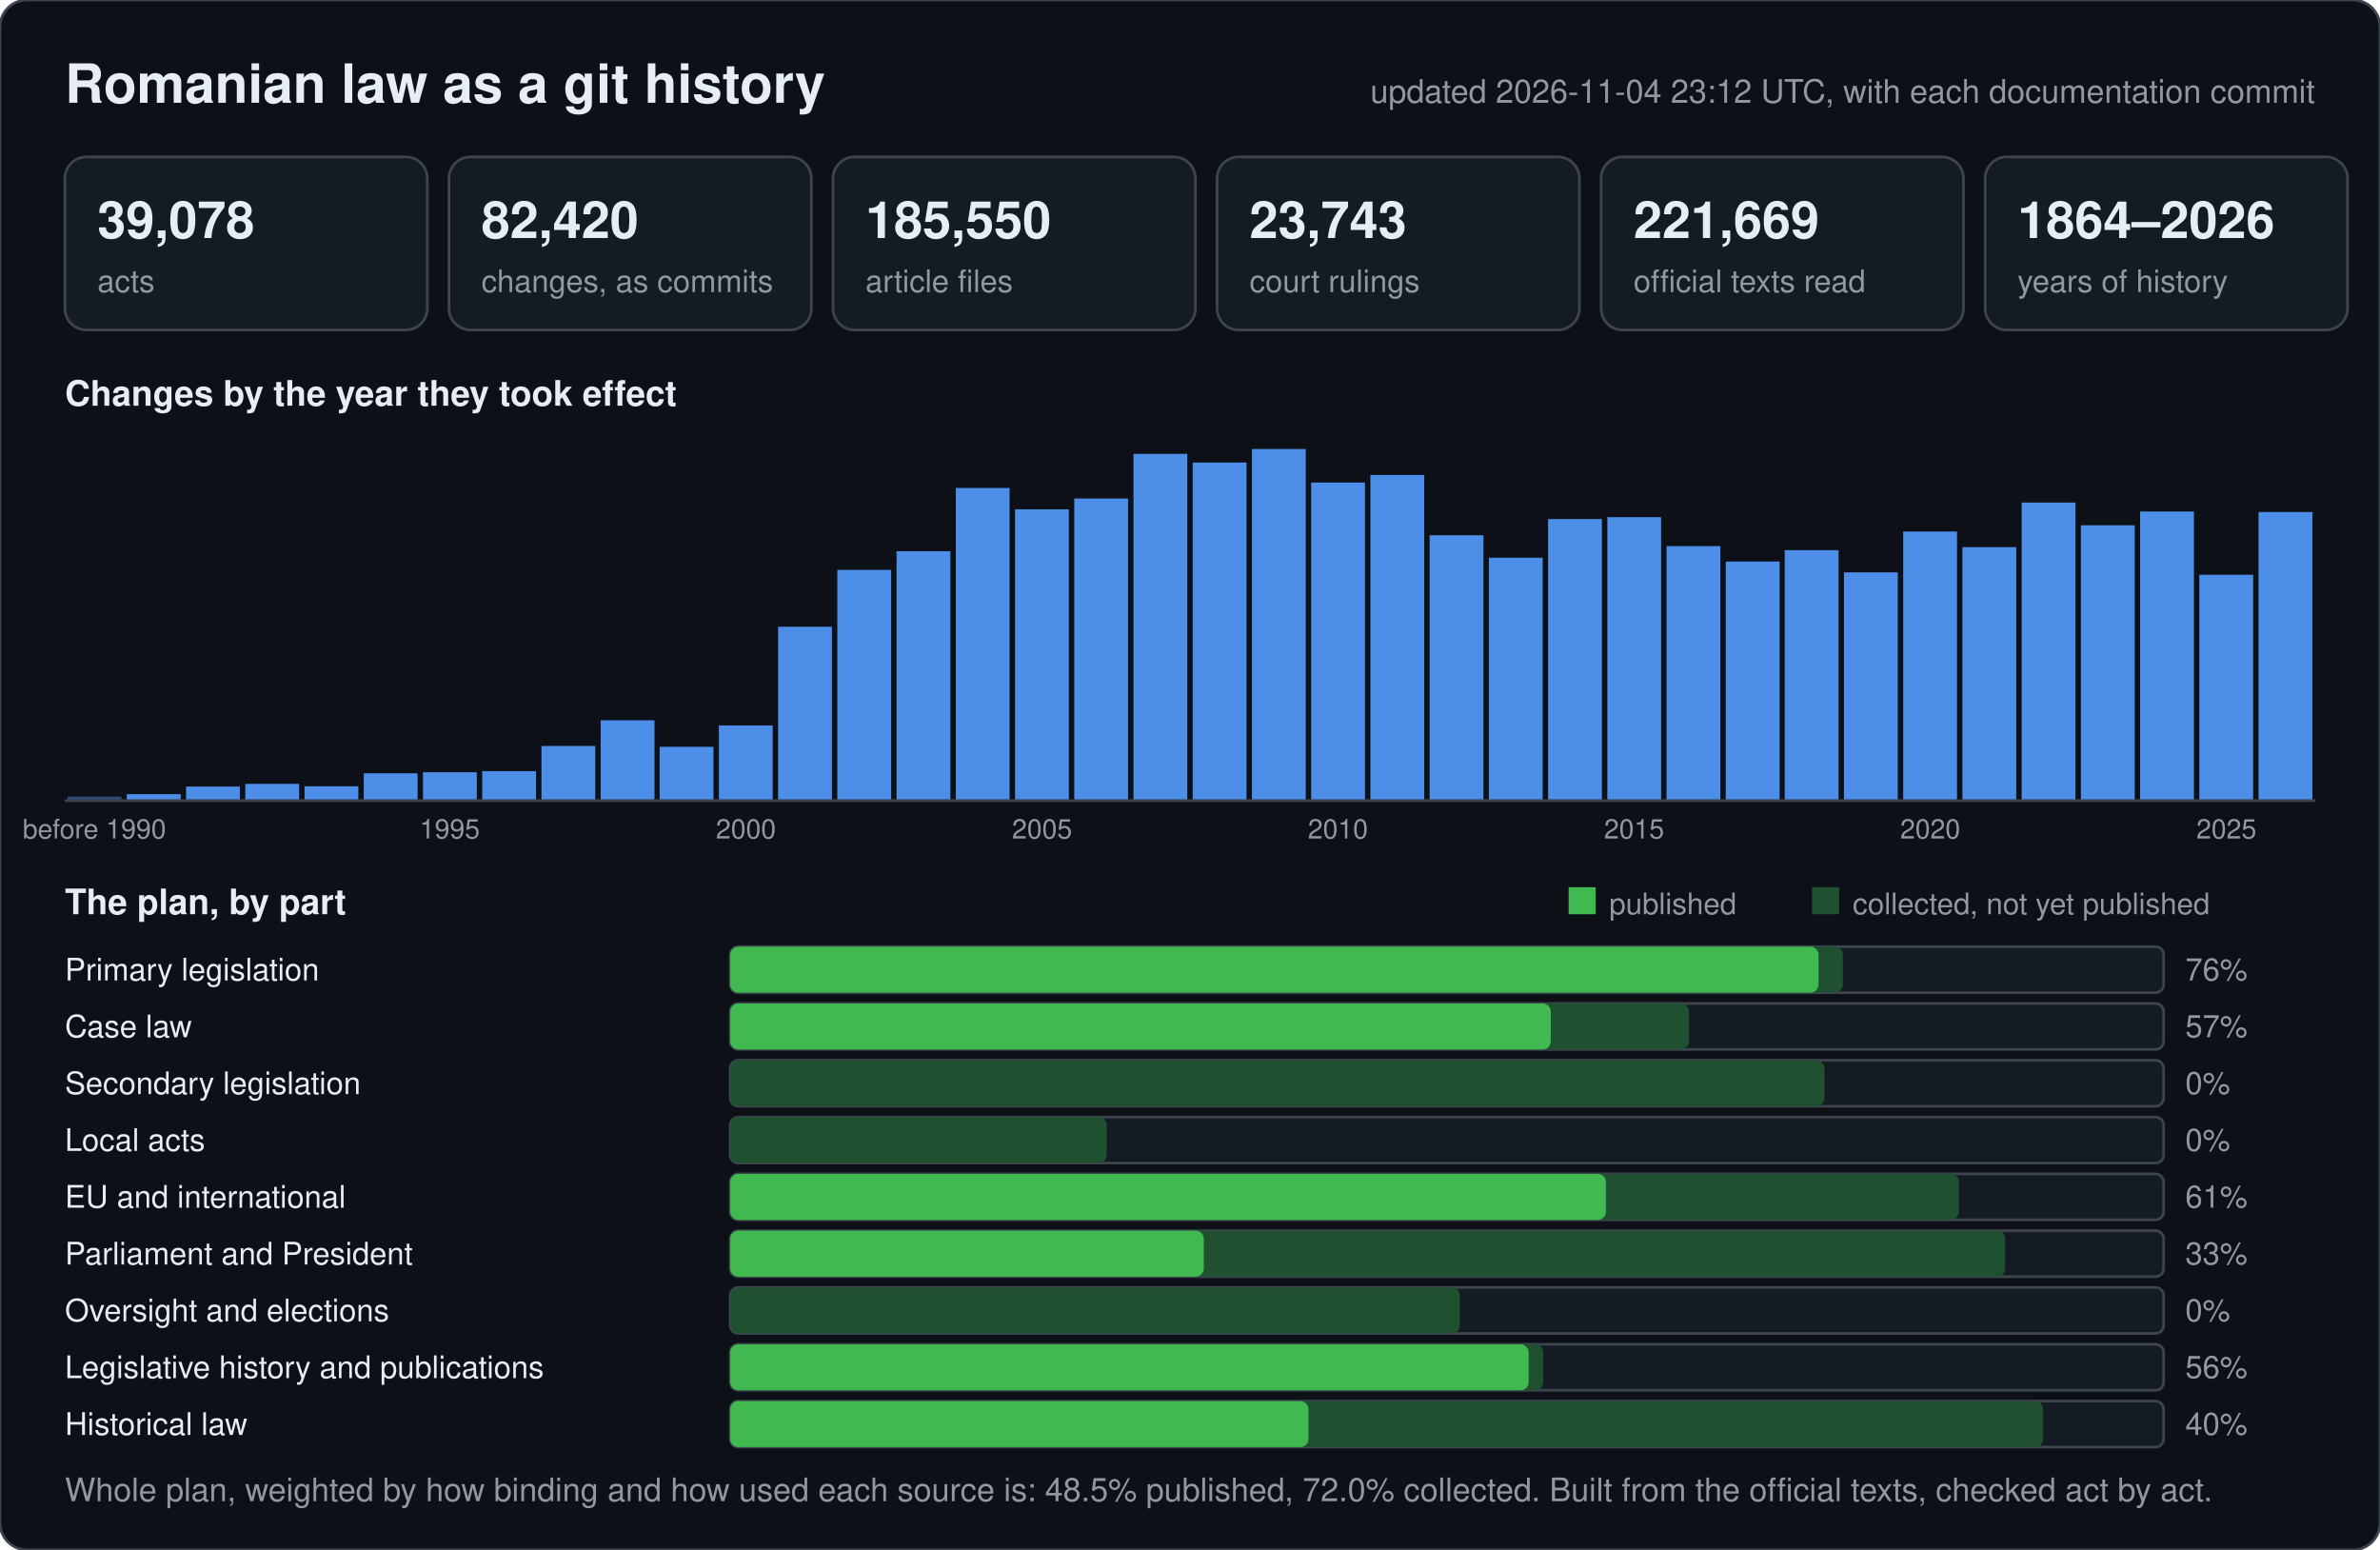
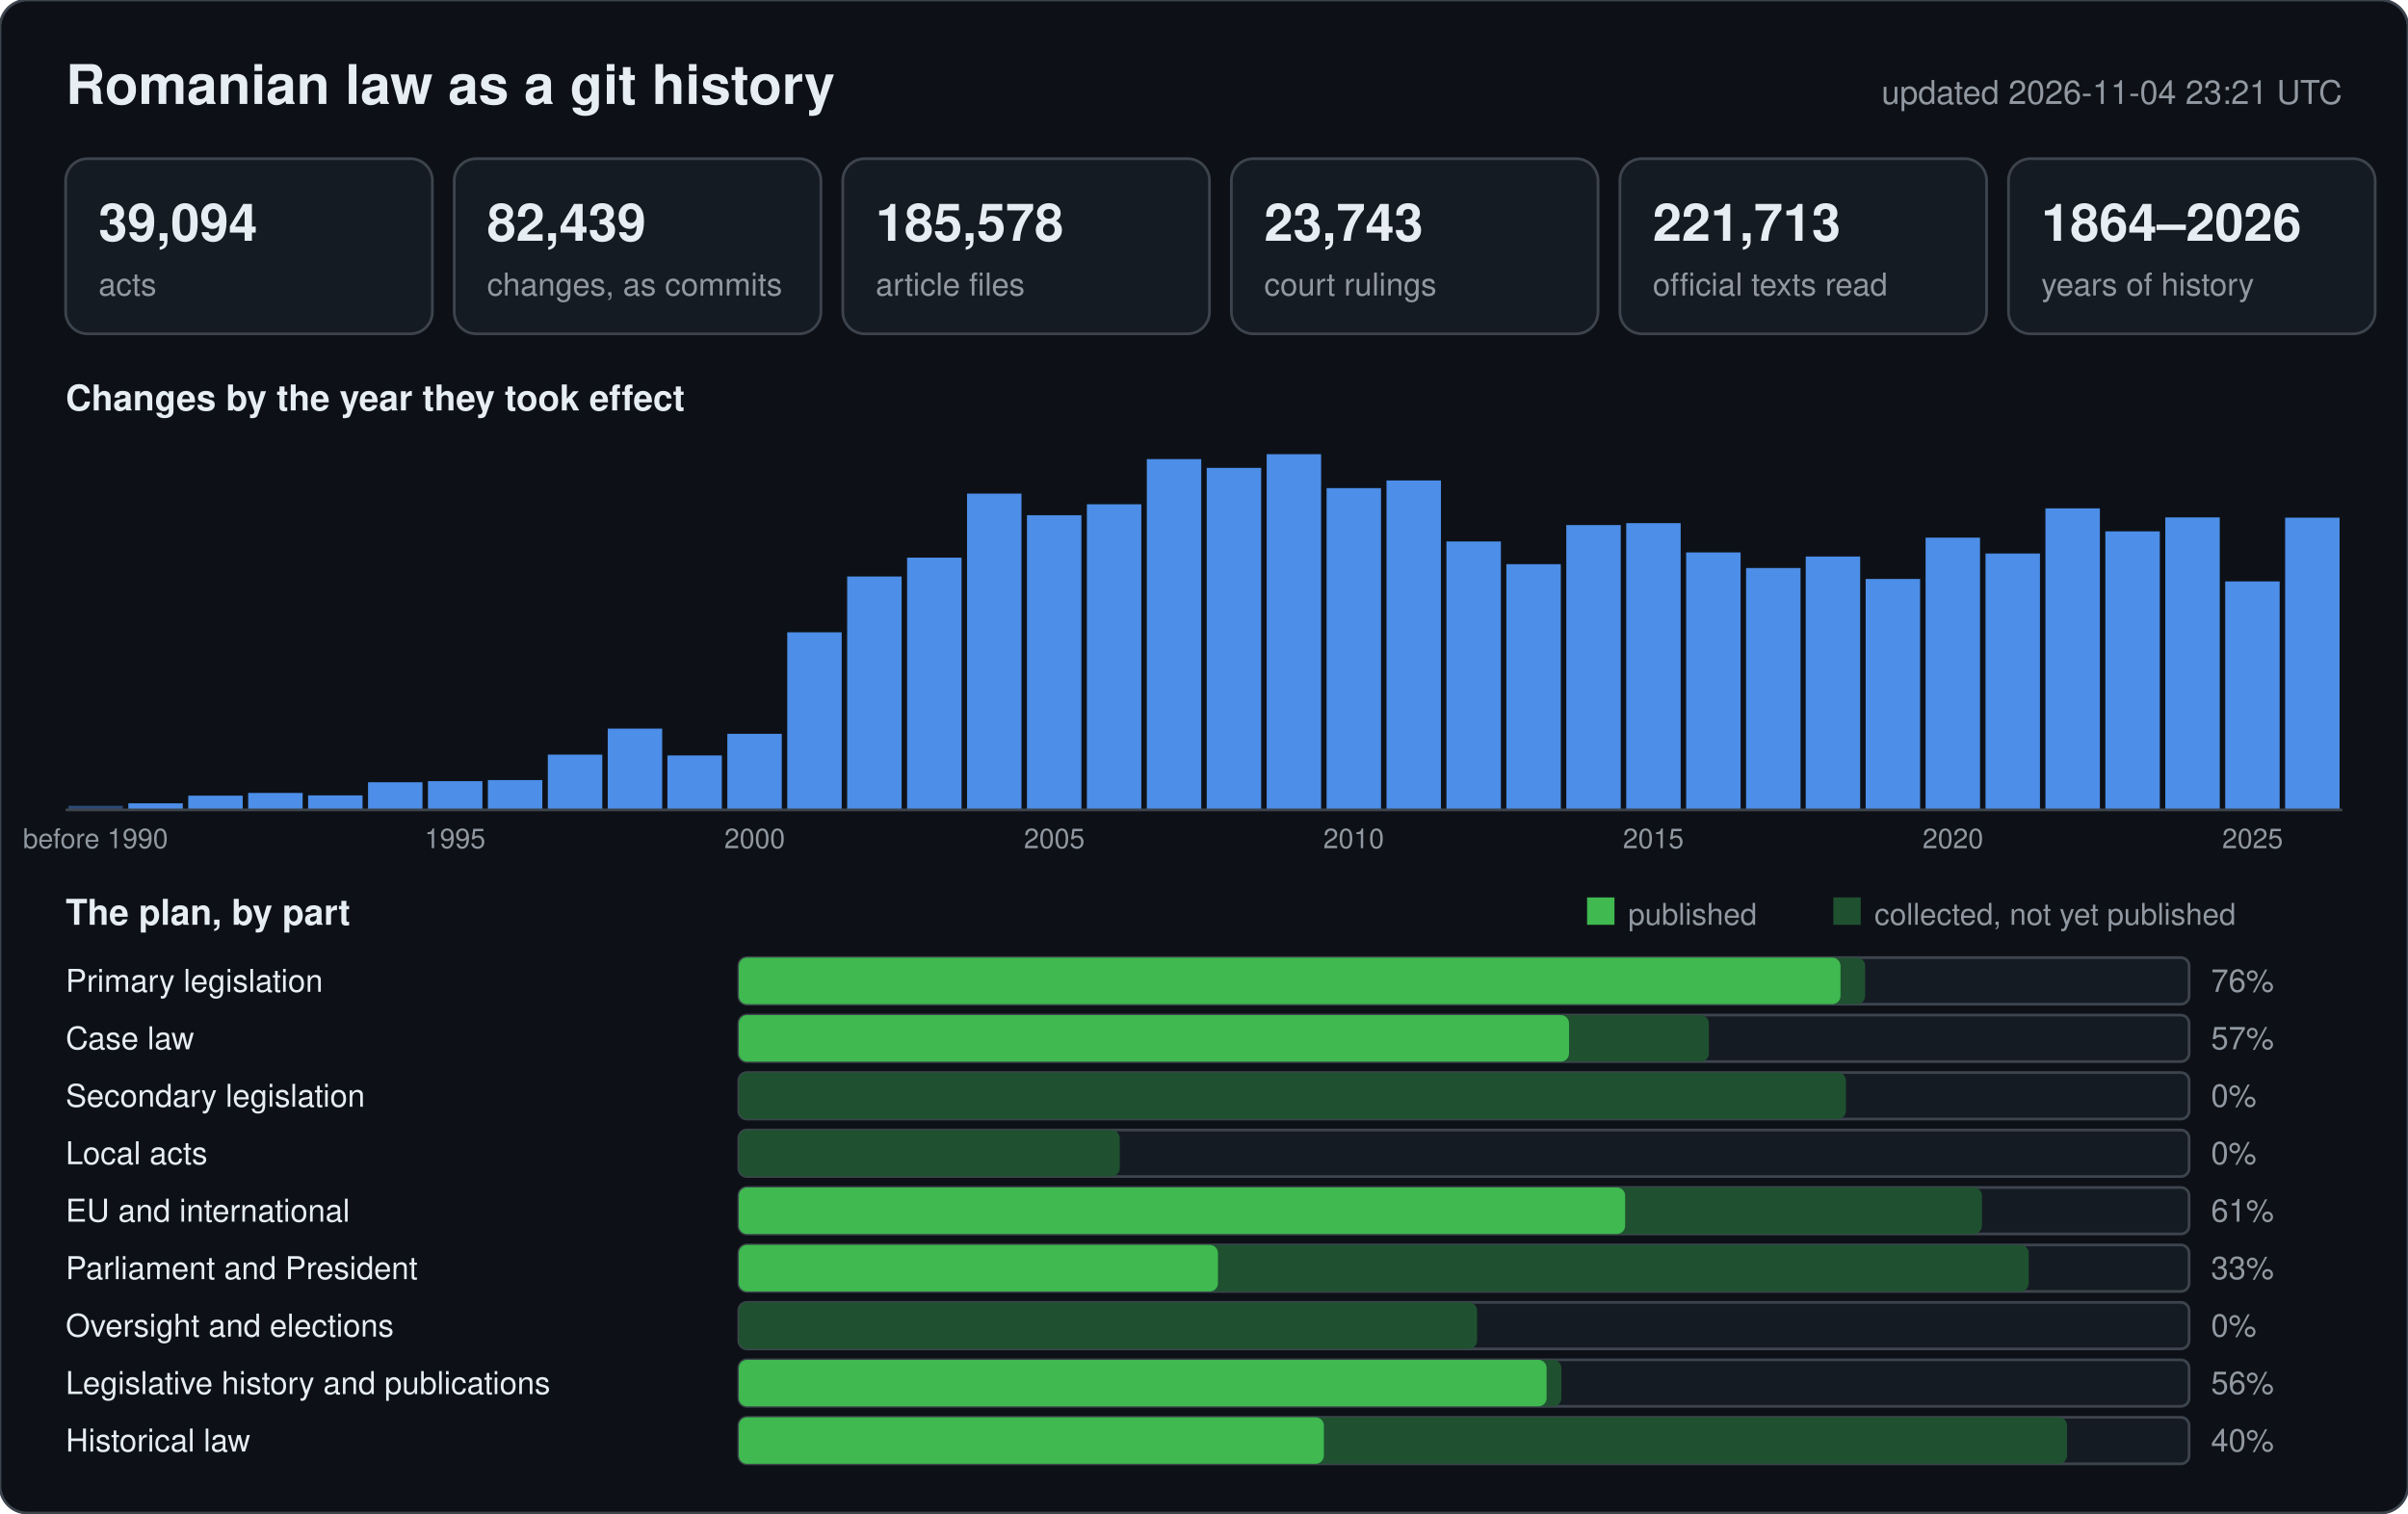
- <svg xmlns="http://www.w3.org/2000/svg" width="880" height="573" viewBox="0 0 880 573" font-family="-apple-system,BlinkMacSystemFont,Segoe UI,Helvetica,Arial,sans-serif">
-   <rect width="880" height="573" rx="10" fill="#0d1117" stroke="#3d444d" />
+ <svg xmlns="http://www.w3.org/2000/svg" width="880" height="553" viewBox="0 0 880 553" font-family="-apple-system,BlinkMacSystemFont,Segoe UI,Helvetica,Arial,sans-serif">
+   <rect width="880" height="553" rx="10" fill="#0d1117" stroke="#3d444d" />
  <text x="24" y="38" font-size="20" font-weight="600" fill="#e6edf3">Romanian law as a git history</text>
-   <text x="856" y="38" font-size="12" text-anchor="end" fill="#9198a1">updated 2026-11-04 23:12 UTC, with each documentation commit</text>
+   <text x="856" y="38" font-size="12" text-anchor="end" fill="#9198a1">updated 2026-11-04 23:21 UTC</text>
  <rect x="24" y="58" width="134" height="64" rx="8" fill="#151b23" stroke="#3d444d" />
-   <text x="36" y="88" font-size="19" font-weight="600" fill="#e6edf3">39,078</text>
+   <text x="36" y="88" font-size="19" font-weight="600" fill="#e6edf3">39,094</text>
  <text x="36" y="108" font-size="11.5" fill="#9198a1">acts</text>
  <rect x="166" y="58" width="134" height="64" rx="8" fill="#151b23" stroke="#3d444d" />
-   <text x="178" y="88" font-size="19" font-weight="600" fill="#e6edf3">82,420</text>
+   <text x="178" y="88" font-size="19" font-weight="600" fill="#e6edf3">82,439</text>
  <text x="178" y="108" font-size="11.5" fill="#9198a1">changes, as commits</text>
  <rect x="308" y="58" width="134" height="64" rx="8" fill="#151b23" stroke="#3d444d" />
-   <text x="320" y="88" font-size="19" font-weight="600" fill="#e6edf3">185,550</text>
+   <text x="320" y="88" font-size="19" font-weight="600" fill="#e6edf3">185,578</text>
  <text x="320" y="108" font-size="11.5" fill="#9198a1">article files</text>
  <rect x="450" y="58" width="134" height="64" rx="8" fill="#151b23" stroke="#3d444d" />
  <text x="462" y="88" font-size="19" font-weight="600" fill="#e6edf3">23,743</text>
  <text x="462" y="108" font-size="11.5" fill="#9198a1">court rulings</text>
  <rect x="592" y="58" width="134" height="64" rx="8" fill="#151b23" stroke="#3d444d" />
-   <text x="604" y="88" font-size="19" font-weight="600" fill="#e6edf3">221,669</text>
+   <text x="604" y="88" font-size="19" font-weight="600" fill="#e6edf3">221,713</text>
  <text x="604" y="108" font-size="11.5" fill="#9198a1">official texts read</text>
  <rect x="734" y="58" width="134" height="64" rx="8" fill="#151b23" stroke="#3d444d" />
  <text x="746" y="88" font-size="19" font-weight="600" fill="#e6edf3">1864–2026</text>
  <text x="746" y="108" font-size="11.5" fill="#9198a1">years of history</text>
  <text x="24" y="150" font-size="13" font-weight="600" fill="#e6edf3">Changes by the year they took effect</text>
  <rect x="25.0" y="294.5" width="19.9" height="1.5" fill="#2b4a75" />
  <text x="34.9" y="310" font-size="10" text-anchor="middle" fill="#9198a1">before 1990</text>
  <rect x="46.9" y="293.6" width="19.9" height="2.4" fill="#4c8ee8" />
  <rect x="68.8" y="290.8" width="19.9" height="5.2" fill="#4c8ee8" />
  <rect x="90.7" y="289.8" width="19.9" height="6.2" fill="#4c8ee8" />
  <rect x="112.6" y="290.7" width="19.9" height="5.3" fill="#4c8ee8" />
  <rect x="134.5" y="285.9" width="19.9" height="10.1" fill="#4c8ee8" />
  <rect x="156.4" y="285.5" width="19.9" height="10.5" fill="#4c8ee8" />
  <text x="166.3" y="310" font-size="10" text-anchor="middle" fill="#9198a1">1995</text>
  <rect x="178.3" y="285.1" width="19.9" height="10.9" fill="#4c8ee8" />
  <rect x="200.2" y="275.8" width="19.9" height="20.2" fill="#4c8ee8" />
  <rect x="222.1" y="266.3" width="19.9" height="29.7" fill="#4c8ee8" />
  <rect x="243.9" y="276.1" width="19.9" height="19.9" fill="#4c8ee8" />
  <rect x="265.8" y="268.2" width="19.9" height="27.8" fill="#4c8ee8" />
  <text x="275.8" y="310" font-size="10" text-anchor="middle" fill="#9198a1">2000</text>
-   <rect x="287.7" y="231.7" width="19.9" height="64.3" fill="#4c8ee8" />
+   <rect x="287.7" y="231.1" width="19.9" height="64.9" fill="#4c8ee8" />
  <rect x="309.6" y="210.7" width="19.9" height="85.3" fill="#4c8ee8" />
  <rect x="331.5" y="203.8" width="19.9" height="92.2" fill="#4c8ee8" />
  <rect x="353.4" y="180.4" width="19.9" height="115.6" fill="#4c8ee8" />
  <rect x="375.3" y="188.3" width="19.9" height="107.7" fill="#4c8ee8" />
  <text x="385.3" y="310" font-size="10" text-anchor="middle" fill="#9198a1">2005</text>
  <rect x="397.2" y="184.3" width="19.9" height="111.7" fill="#4c8ee8" />
  <rect x="419.1" y="167.8" width="19.9" height="128.2" fill="#4c8ee8" />
  <rect x="441.0" y="171.0" width="19.9" height="125.0" fill="#4c8ee8" />
  <rect x="462.9" y="166.0" width="19.9" height="130.0" fill="#4c8ee8" />
  <rect x="484.8" y="178.4" width="19.9" height="117.6" fill="#4c8ee8" />
  <text x="494.7" y="310" font-size="10" text-anchor="middle" fill="#9198a1">2010</text>
  <rect x="506.7" y="175.6" width="19.9" height="120.4" fill="#4c8ee8" />
  <rect x="528.6" y="197.9" width="19.9" height="98.1" fill="#4c8ee8" />
  <rect x="550.5" y="206.2" width="19.9" height="89.8" fill="#4c8ee8" />
  <rect x="572.4" y="191.9" width="19.9" height="104.1" fill="#4c8ee8" />
  <rect x="594.3" y="191.2" width="19.9" height="104.8" fill="#4c8ee8" />
  <text x="604.2" y="310" font-size="10" text-anchor="middle" fill="#9198a1">2015</text>
  <rect x="616.2" y="201.9" width="19.9" height="94.1" fill="#4c8ee8" />
  <rect x="638.1" y="207.6" width="19.9" height="88.4" fill="#4c8ee8" />
  <rect x="659.9" y="203.4" width="19.9" height="92.6" fill="#4c8ee8" />
  <rect x="681.8" y="211.6" width="19.9" height="84.4" fill="#4c8ee8" />
  <rect x="703.7" y="196.5" width="19.9" height="99.5" fill="#4c8ee8" />
  <text x="713.7" y="310" font-size="10" text-anchor="middle" fill="#9198a1">2020</text>
  <rect x="725.6" y="202.3" width="19.9" height="93.7" fill="#4c8ee8" />
  <rect x="747.5" y="185.8" width="19.9" height="110.2" fill="#4c8ee8" />
  <rect x="769.4" y="194.2" width="19.9" height="101.8" fill="#4c8ee8" />
  <rect x="791.3" y="189.1" width="19.9" height="106.9" fill="#4c8ee8" />
  <rect x="813.2" y="212.5" width="19.9" height="83.5" fill="#4c8ee8" />
  <text x="823.2" y="310" font-size="10" text-anchor="middle" fill="#9198a1">2025</text>
-   <rect x="835.1" y="189.3" width="19.9" height="106.7" fill="#4c8ee8" />
+   <rect x="835.1" y="189.2" width="19.9" height="106.8" fill="#4c8ee8" />
  <line x1="24" y1="296" x2="856" y2="296" stroke="#3d444d" />
  <text x="24" y="338" font-size="13" font-weight="600" fill="#e6edf3">The plan, by part</text>
  <rect x="580" y="328" width="10" height="10" fill="#3fb950" />
  <text x="595" y="338" font-size="11" fill="#9198a1">published</text>
  <rect x="670" y="328" width="10" height="10" fill="#1f5130" />
  <text x="685" y="338" font-size="11" fill="#9198a1">collected, not yet published</text>
  <text x="24" y="362.5" font-size="11.5" fill="#e6edf3">Primary legislation</text>
  <rect x="270" y="350" width="530" height="17" rx="3" fill="#151b23" stroke="#3d444d" />
-   <rect x="270" y="350" width="411.4" height="17" rx="3" fill="#1f5130" />
-   <rect x="270" y="350" width="402.4" height="17" rx="3" fill="#3fb950" />
+   <rect x="270" y="350" width="411.6" height="17" rx="3" fill="#1f5130" />
+   <rect x="270" y="350" width="402.6" height="17" rx="3" fill="#3fb950" />
  <text x="808" y="362.5" font-size="11.5" fill="#9198a1">76%</text>
  <text x="24" y="383.5" font-size="11.5" fill="#e6edf3">Case law</text>
  <rect x="270" y="371" width="530" height="17" rx="3" fill="#151b23" stroke="#3d444d" />
  <rect x="270" y="371" width="354.5" height="17" rx="3" fill="#1f5130" />
  <rect x="270" y="371" width="303.4" height="17" rx="3" fill="#3fb950" />
  <text x="808" y="383.5" font-size="11.5" fill="#9198a1">57%</text>
  <text x="24" y="404.5" font-size="11.5" fill="#e6edf3">Secondary legislation</text>
  <rect x="270" y="392" width="530" height="17" rx="3" fill="#151b23" stroke="#3d444d" />
  <rect x="270" y="392" width="404.6" height="17" rx="3" fill="#1f5130" />
  <rect x="270" y="392" width="0.0" height="17" rx="3" fill="#3fb950" />
  <text x="808" y="404.5" font-size="11.5" fill="#9198a1">0%</text>
  <text x="24" y="425.5" font-size="11.5" fill="#e6edf3">Local acts</text>
  <rect x="270" y="413" width="530" height="17" rx="3" fill="#151b23" stroke="#3d444d" />
  <rect x="270" y="413" width="139.2" height="17" rx="3" fill="#1f5130" />
  <rect x="270" y="413" width="0.0" height="17" rx="3" fill="#3fb950" />
  <text x="808" y="425.5" font-size="11.5" fill="#9198a1">0%</text>
  <text x="24" y="446.5" font-size="11.5" fill="#e6edf3">EU and international</text>
  <rect x="270" y="434" width="530" height="17" rx="3" fill="#151b23" stroke="#3d444d" />
  <rect x="270" y="434" width="454.3" height="17" rx="3" fill="#1f5130" />
-   <rect x="270" y="434" width="323.8" height="17" rx="3" fill="#3fb950" />
+   <rect x="270" y="434" width="323.9" height="17" rx="3" fill="#3fb950" />
  <text x="808" y="446.5" font-size="11.5" fill="#9198a1">61%</text>
  <text x="24" y="467.5" font-size="11.5" fill="#e6edf3">Parliament and President</text>
  <rect x="270" y="455" width="530" height="17" rx="3" fill="#151b23" stroke="#3d444d" />
  <rect x="270" y="455" width="471.4" height="17" rx="3" fill="#1f5130" />
  <rect x="270" y="455" width="175.1" height="17" rx="3" fill="#3fb950" />
  <text x="808" y="467.5" font-size="11.5" fill="#9198a1">33%</text>
  <text x="24" y="488.5" font-size="11.5" fill="#e6edf3">Oversight and elections</text>
  <rect x="270" y="476" width="530" height="17" rx="3" fill="#151b23" stroke="#3d444d" />
  <rect x="270" y="476" width="269.8" height="17" rx="3" fill="#1f5130" />
  <rect x="270" y="476" width="0.0" height="17" rx="3" fill="#3fb950" />
  <text x="808" y="488.5" font-size="11.5" fill="#9198a1">0%</text>
  <text x="24" y="509.5" font-size="11.5" fill="#e6edf3">Legislative history and publications</text>
  <rect x="270" y="497" width="530" height="17" rx="3" fill="#151b23" stroke="#3d444d" />
  <rect x="270" y="497" width="300.6" height="17" rx="3" fill="#1f5130" />
  <rect x="270" y="497" width="295.2" height="17" rx="3" fill="#3fb950" />
  <text x="808" y="509.5" font-size="11.5" fill="#9198a1">56%</text>
  <text x="24" y="530.5" font-size="11.5" fill="#e6edf3">Historical law</text>
  <rect x="270" y="518" width="530" height="17" rx="3" fill="#151b23" stroke="#3d444d" />
  <rect x="270" y="518" width="485.4" height="17" rx="3" fill="#1f5130" />
  <rect x="270" y="518" width="213.8" height="17" rx="3" fill="#3fb950" />
  <text x="808" y="530.5" font-size="11.5" fill="#9198a1">40%</text>
-   <text x="24" y="555" font-size="12" fill="#9198a1">Whole plan, weighted by how binding and how used each source is: 48.5% published, 72.0% collected. Built from the official texts, checked act by act.</text>
</svg>
